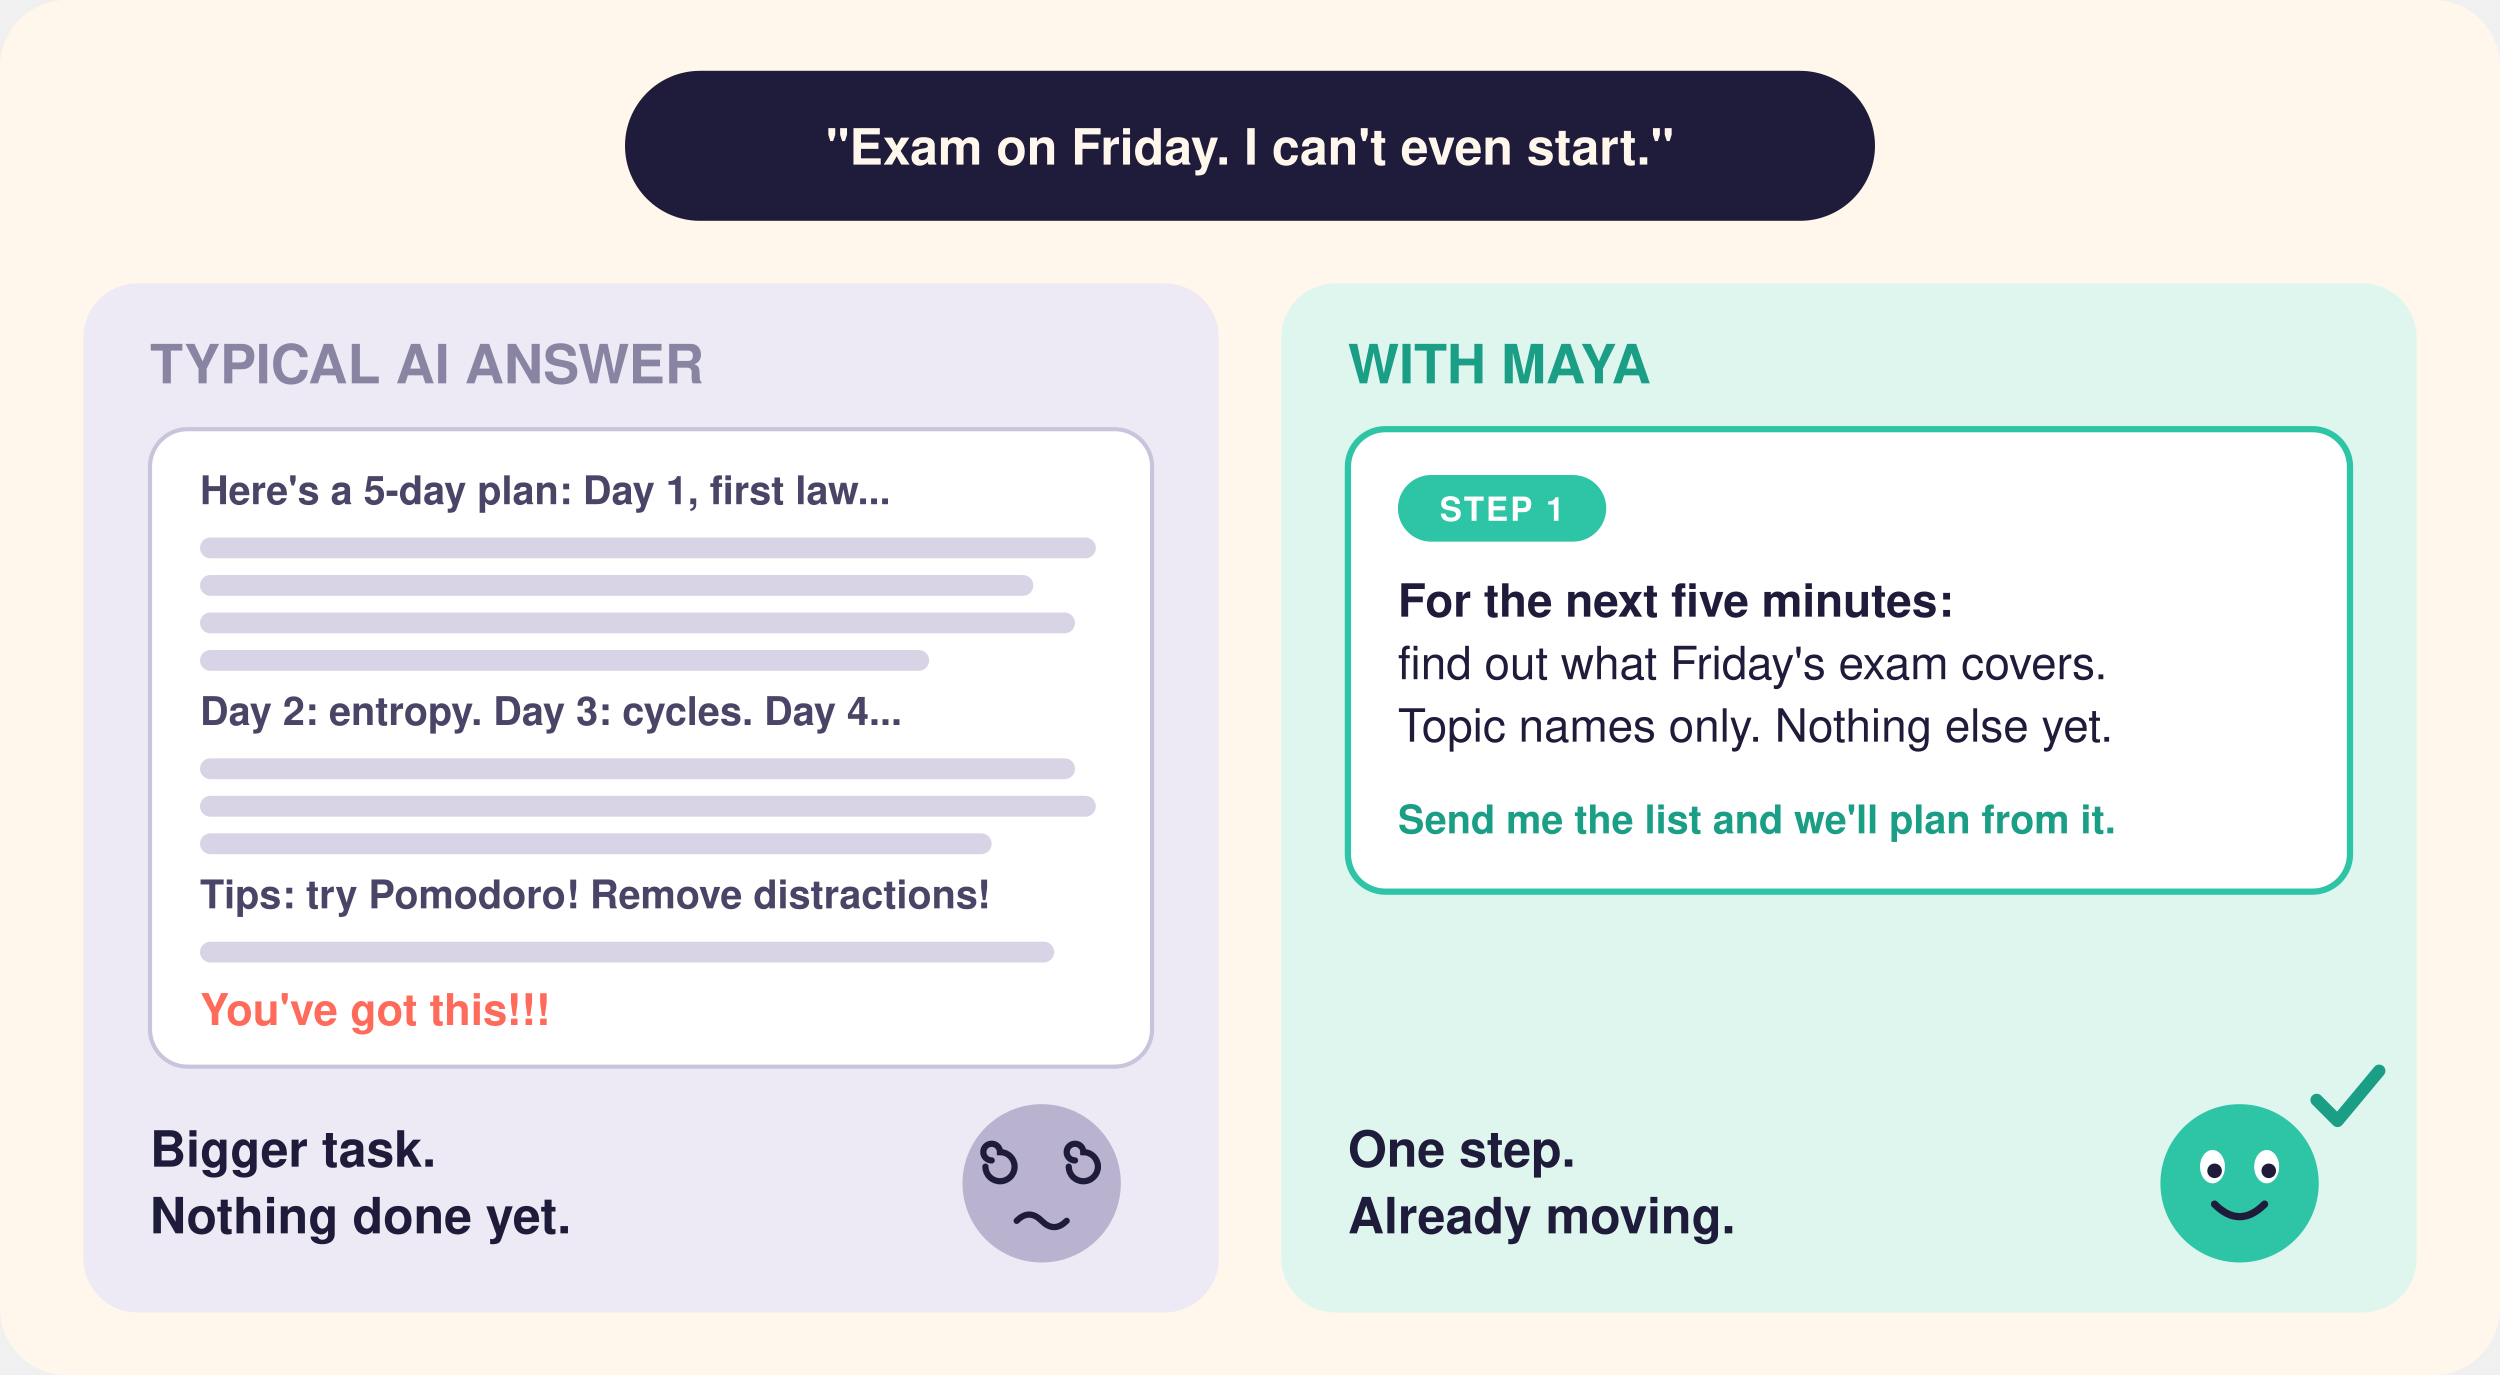
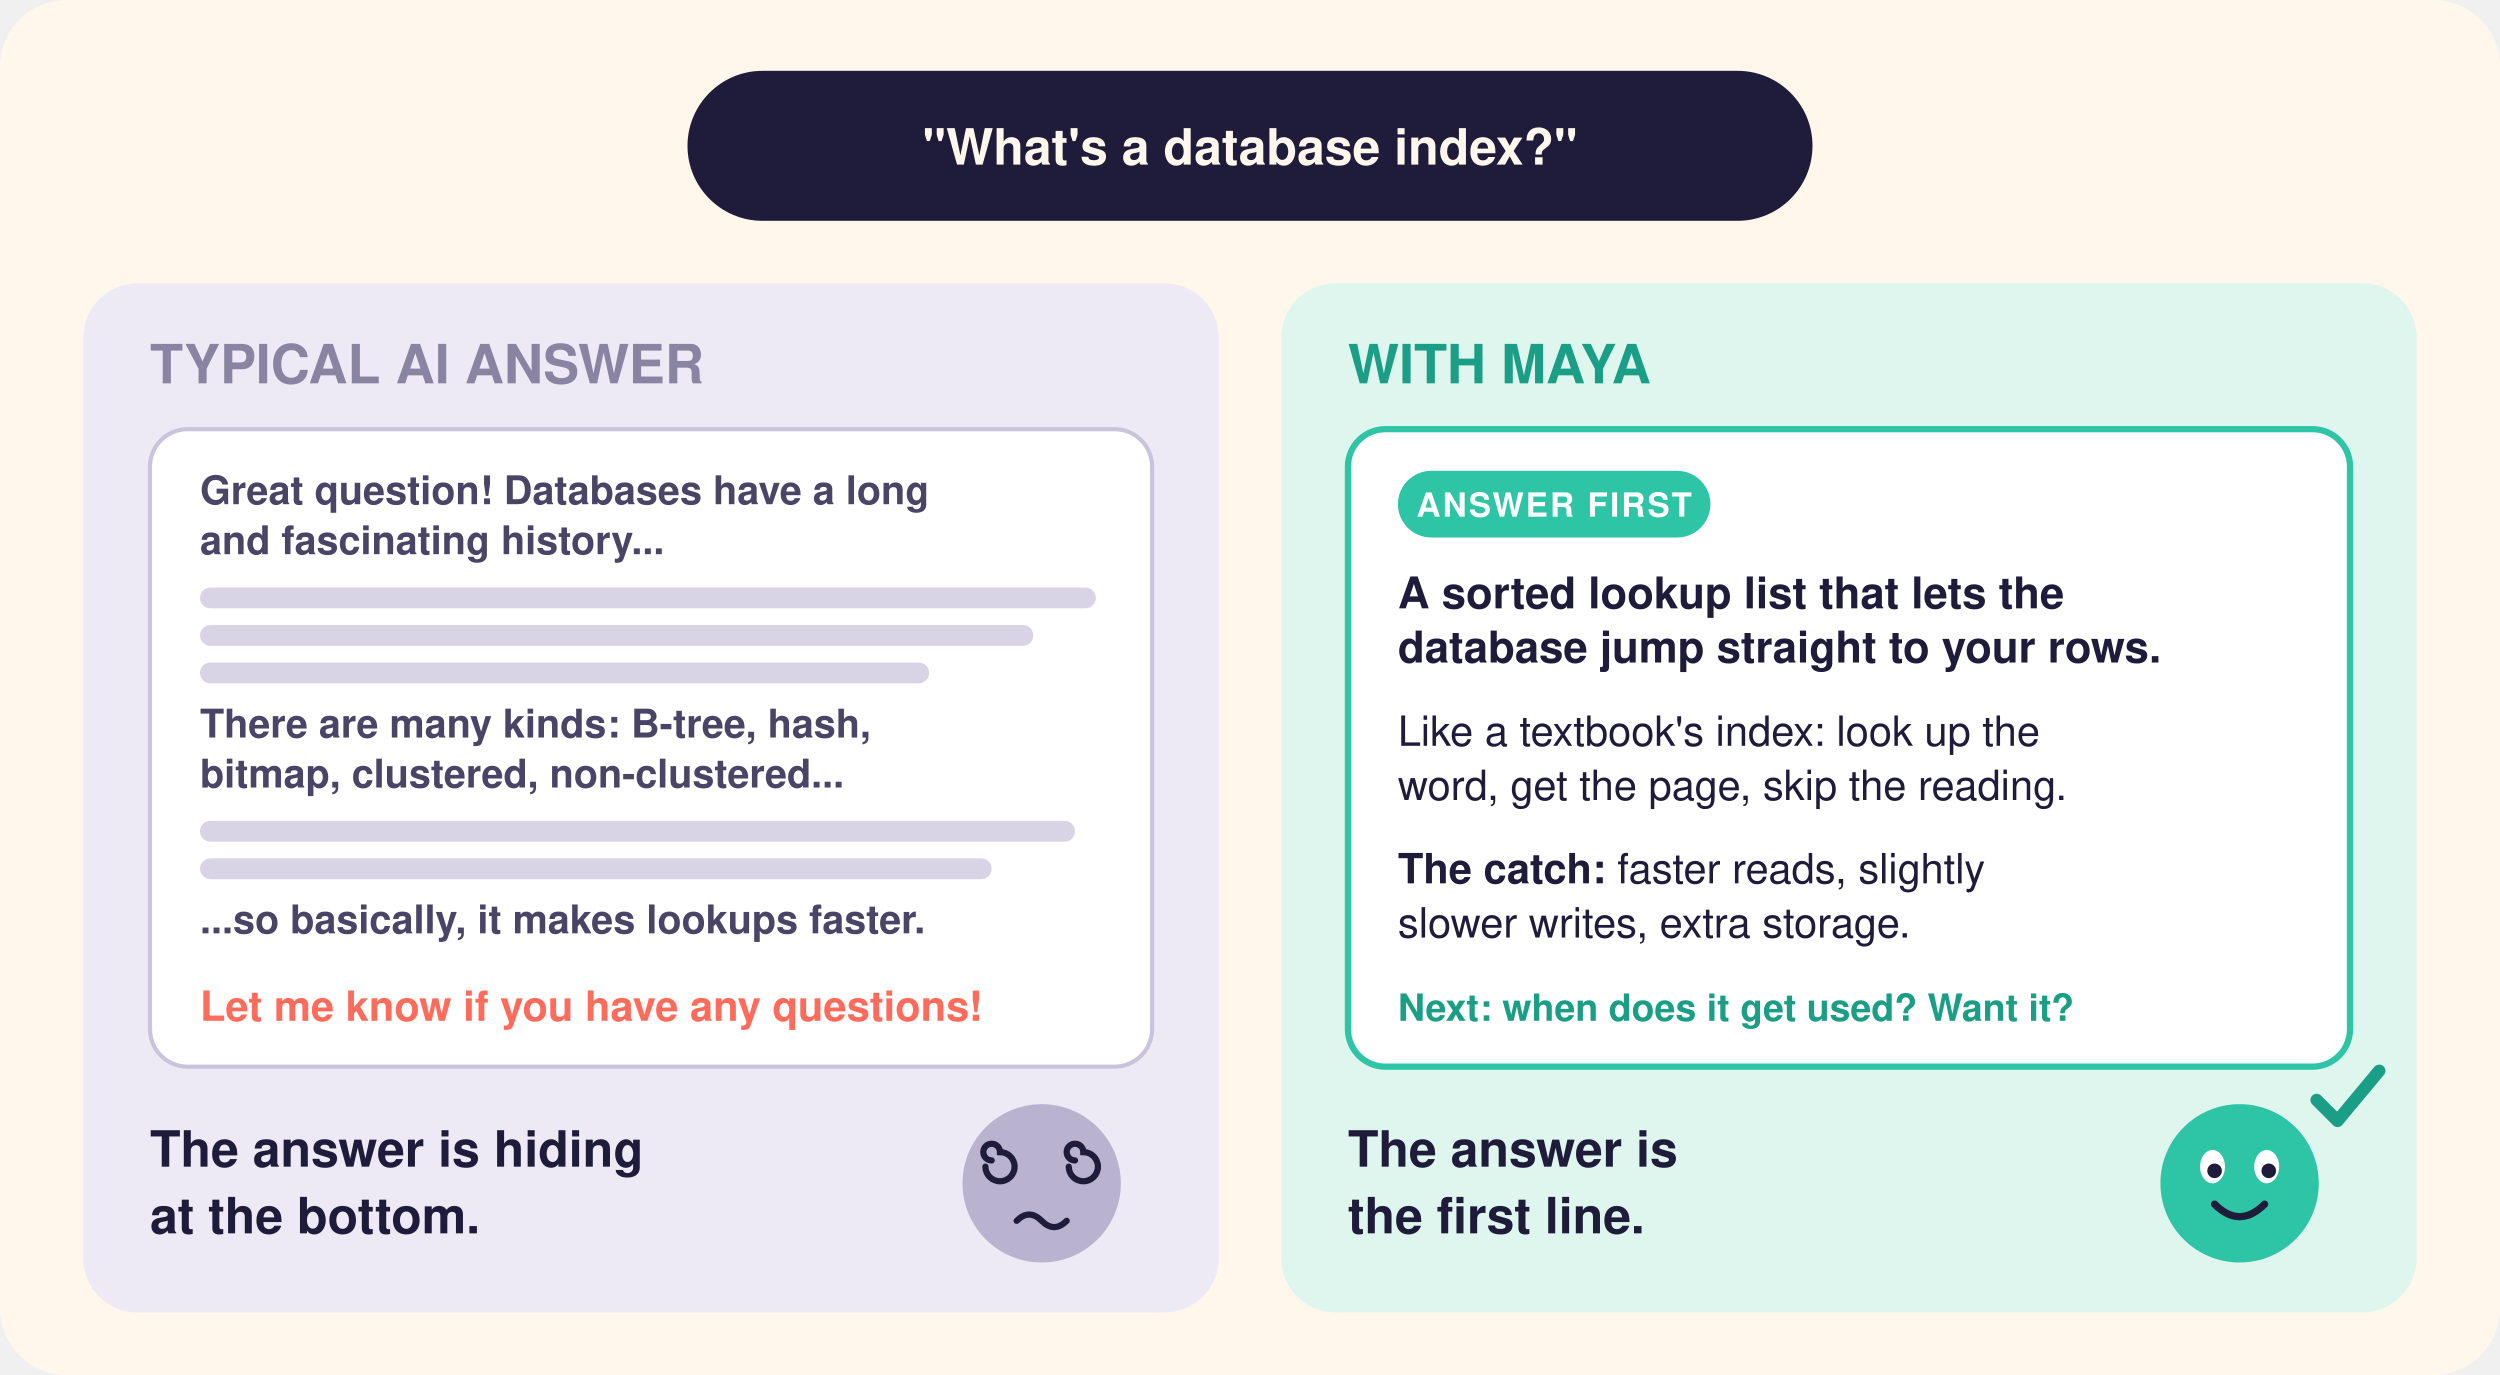
<svg xmlns="http://www.w3.org/2000/svg" width="1200" height="660" viewBox="0 0 1200 660" role="img" aria-labelledby="t">
  <style>text{font-family:'Segoe UI','Helvetica Neue',Helvetica,Arial,sans-serif}</style>
  <rect width="1200" height="660" rx="32" fill="#FFF7EC" />
-   <rect x="300" y="34" width="600" height="72" rx="36" fill="#1F1B3A" />
-   <text x="600" y="79" font-size="24" font-weight="700" fill="#FFF7EC" text-anchor="middle">"Exam on Friday. I can't even start."</text>
+   <rect x="330" y="34" width="540" height="72" rx="36" fill="#1F1B3A" />
+   <text x="600" y="79" font-size="24" font-weight="700" fill="#FFF7EC" text-anchor="middle">"What's a database index?"</text>
  <rect x="40" y="136" width="545" height="494" rx="26" fill="#EDEAF5" />
  <text x="72" y="184" font-size="26" font-weight="900" fill="#8A84A3">TYPICAL AI ANSWER</text>
  <rect x="72" y="206" width="481" height="306" rx="18" fill="#ffffff" stroke="#C9C4DB" stroke-width="2" />
-   <text x="96" y="242" font-size="19" font-weight="800" fill="#4A4566">Here's a 5-day plan: Day 1, first law...</text>
+   <text x="96" y="242" font-size="19" font-weight="800" fill="#4A4566">Great question! Databases have a long</text>
+   <text x="96" y="266" font-size="19" font-weight="800" fill="#4A4566">and fascinating history...</text>
  <g fill="#D8D4E6">
-     <rect x="96" y="258" width="430" height="10" rx="5" />
-     <rect x="96" y="276" width="400" height="10" rx="5" />
-     <rect x="96" y="294" width="420" height="10" rx="5" />
-     <rect x="96" y="312" width="350" height="10" rx="5" />
+     <rect x="96" y="282" width="430" height="10" rx="5" />
+     <rect x="96" y="300" width="400" height="10" rx="5" />
+     <rect x="96" y="318" width="350" height="10" rx="5" />
  </g>
-   <text x="96" y="348" font-size="19" font-weight="800" fill="#4A4566">Day 2: entropy. Day 3: cycles. Day 4...</text>
+   <text x="96" y="354" font-size="19" font-weight="800" fill="#4A4566">There are many kinds: B-tree, hash,</text>
+   <text x="96" y="378" font-size="19" font-weight="800" fill="#4A4566">bitmap, clustered, non-clustered...</text>
  <g fill="#D8D4E6">
-     <rect x="96" y="364" width="420" height="10" rx="5" />
-     <rect x="96" y="382" width="430" height="10" rx="5" />
-     <rect x="96" y="400" width="380" height="10" rx="5" />
+     <rect x="96" y="394" width="420" height="10" rx="5" />
+     <rect x="96" y="412" width="380" height="10" rx="5" />
  </g>
-   <text x="96" y="436" font-size="19" font-weight="800" fill="#4A4566">Tips: try Pomodoro! Remove distractions!</text>
-   <g fill="#D8D4E6">
-     <rect x="96" y="452" width="410" height="10" rx="5" />
-   </g>
-   <text x="96" y="492" font-size="21" font-weight="900" fill="#FF6B5B">You've got this!!!</text>
+   <text x="96" y="448" font-size="19" font-weight="800" fill="#4A4566">...so basically, it makes lookups faster.</text>
+   <text x="96" y="490" font-size="20" font-weight="900" fill="#FF6B5B">Let me know if you have any questions!</text>
  <circle cx="500" cy="568" r="38" fill="#B9B3CF" />
  <path d="M480 560 m-7 0 a7 7 0 1 0 7 -7 a4 4 0 1 0 -4 4" stroke="#1F1B3A" stroke-width="3" fill="none" stroke-linecap="round" />
  <path d="M520 560 m-7 0 a7 7 0 1 0 7 -7 a4 4 0 1 0 -4 4" stroke="#1F1B3A" stroke-width="3" fill="none" stroke-linecap="round" />
  <path d="M488 586 q6 -6 12 0 t12 0" stroke="#1F1B3A" stroke-width="3" fill="none" stroke-linecap="round" />
-   <text x="72" y="560" font-size="24" font-weight="900" fill="#1F1B3A">Bigger task.</text>
-   <text x="72" y="592" font-size="24" font-weight="900" fill="#1F1B3A">Nothing done yet.</text>
+   <text x="72" y="560" font-size="24" font-weight="900" fill="#1F1B3A">The answer is hiding</text>
+   <text x="72" y="592" font-size="24" font-weight="900" fill="#1F1B3A">at the bottom.</text>
  <rect x="615" y="136" width="545" height="494" rx="26" fill="#DFF6EF" />
  <text x="647" y="184" font-size="26" font-weight="900" fill="#1A9E85">WITH MAYA</text>
-   <rect x="647" y="206" width="481" height="222" rx="18" fill="#ffffff" stroke="#2EC4A6" stroke-width="3" />
-   <rect x="671" y="228" width="100" height="32" rx="16" fill="#2EC4A6" />
-   <text x="721" y="250" font-size="16" font-weight="800" fill="#ffffff" text-anchor="middle" letter-spacing="1">STEP 1</text>
-   <text x="671" y="296" font-size="22" font-weight="900" fill="#1F1B3A">For the next five minutes:</text>
-   <text x="671" y="326" font-size="22" fill="#1F1B3A">find out what Friday's exam covers.</text>
-   <text x="671" y="356" font-size="22" fill="#1F1B3A">Topic names only. Nothing else yet.</text>
-   <text x="671" y="400" font-size="19" font-weight="700" fill="#1A9E85">Send me the list and we'll plan from it.</text>
+   <rect x="647" y="206" width="481" height="306" rx="18" fill="#ffffff" stroke="#2EC4A6" stroke-width="3" />
+   <rect x="671" y="226" width="150" height="32" rx="16" fill="#2EC4A6" />
+   <text x="746" y="248" font-size="16" font-weight="800" fill="#ffffff" text-anchor="middle" letter-spacing="1">ANSWER FIRST</text>
+   <text x="671" y="292" font-size="21" font-weight="900" fill="#1F1B3A">A sorted lookup list that lets the</text>
+   <text x="671" y="318" font-size="21" font-weight="900" fill="#1F1B3A">database jump straight to your rows.</text>
+   <text x="671" y="358" font-size="20" fill="#1F1B3A">Like a textbook's index: look up the</text>
+   <text x="671" y="384" font-size="20" fill="#1F1B3A">word, get the page, skip the reading.</text>
+   <text x="671" y="424" font-size="20" fill="#1F1B3A">
+     <tspan font-weight="800">The catch:</tspan> faster reads, slightly</text>
+   <text x="671" y="450" font-size="20" fill="#1F1B3A">slower writes, extra storage.</text>
+   <text x="671" y="490" font-size="18" font-weight="700" fill="#1A9E85">Next: when does it get used? Want it?</text>
  <circle cx="1075" cy="568" r="38" fill="#2EC4A6" />
  <ellipse cx="1062" cy="560" rx="6" ry="8" fill="#ffffff" />
  <ellipse cx="1088" cy="560" rx="6" ry="8" fill="#ffffff" />
  <circle cx="1063" cy="562" r="3.5" fill="#1F1B3A" />
  <circle cx="1089" cy="562" r="3.5" fill="#1F1B3A" />
  <path d="M1063 578 q12 12 24 0" stroke="#1F1B3A" stroke-width="3.5" fill="none" stroke-linecap="round" />
  <path d="M1112 528 l10 10 l20 -24" stroke="#1A9E85" stroke-width="6" fill="none" stroke-linecap="round" stroke-linejoin="round" />
-   <text x="647" y="560" font-size="24" font-weight="900" fill="#1F1B3A">One step.</text>
-   <text x="647" y="592" font-size="24" font-weight="900" fill="#1F1B3A">Already moving.</text>
+   <text x="647" y="560" font-size="24" font-weight="900" fill="#1F1B3A">The answer is</text>
+   <text x="647" y="592" font-size="24" font-weight="900" fill="#1F1B3A">the first line.</text>
</svg>
